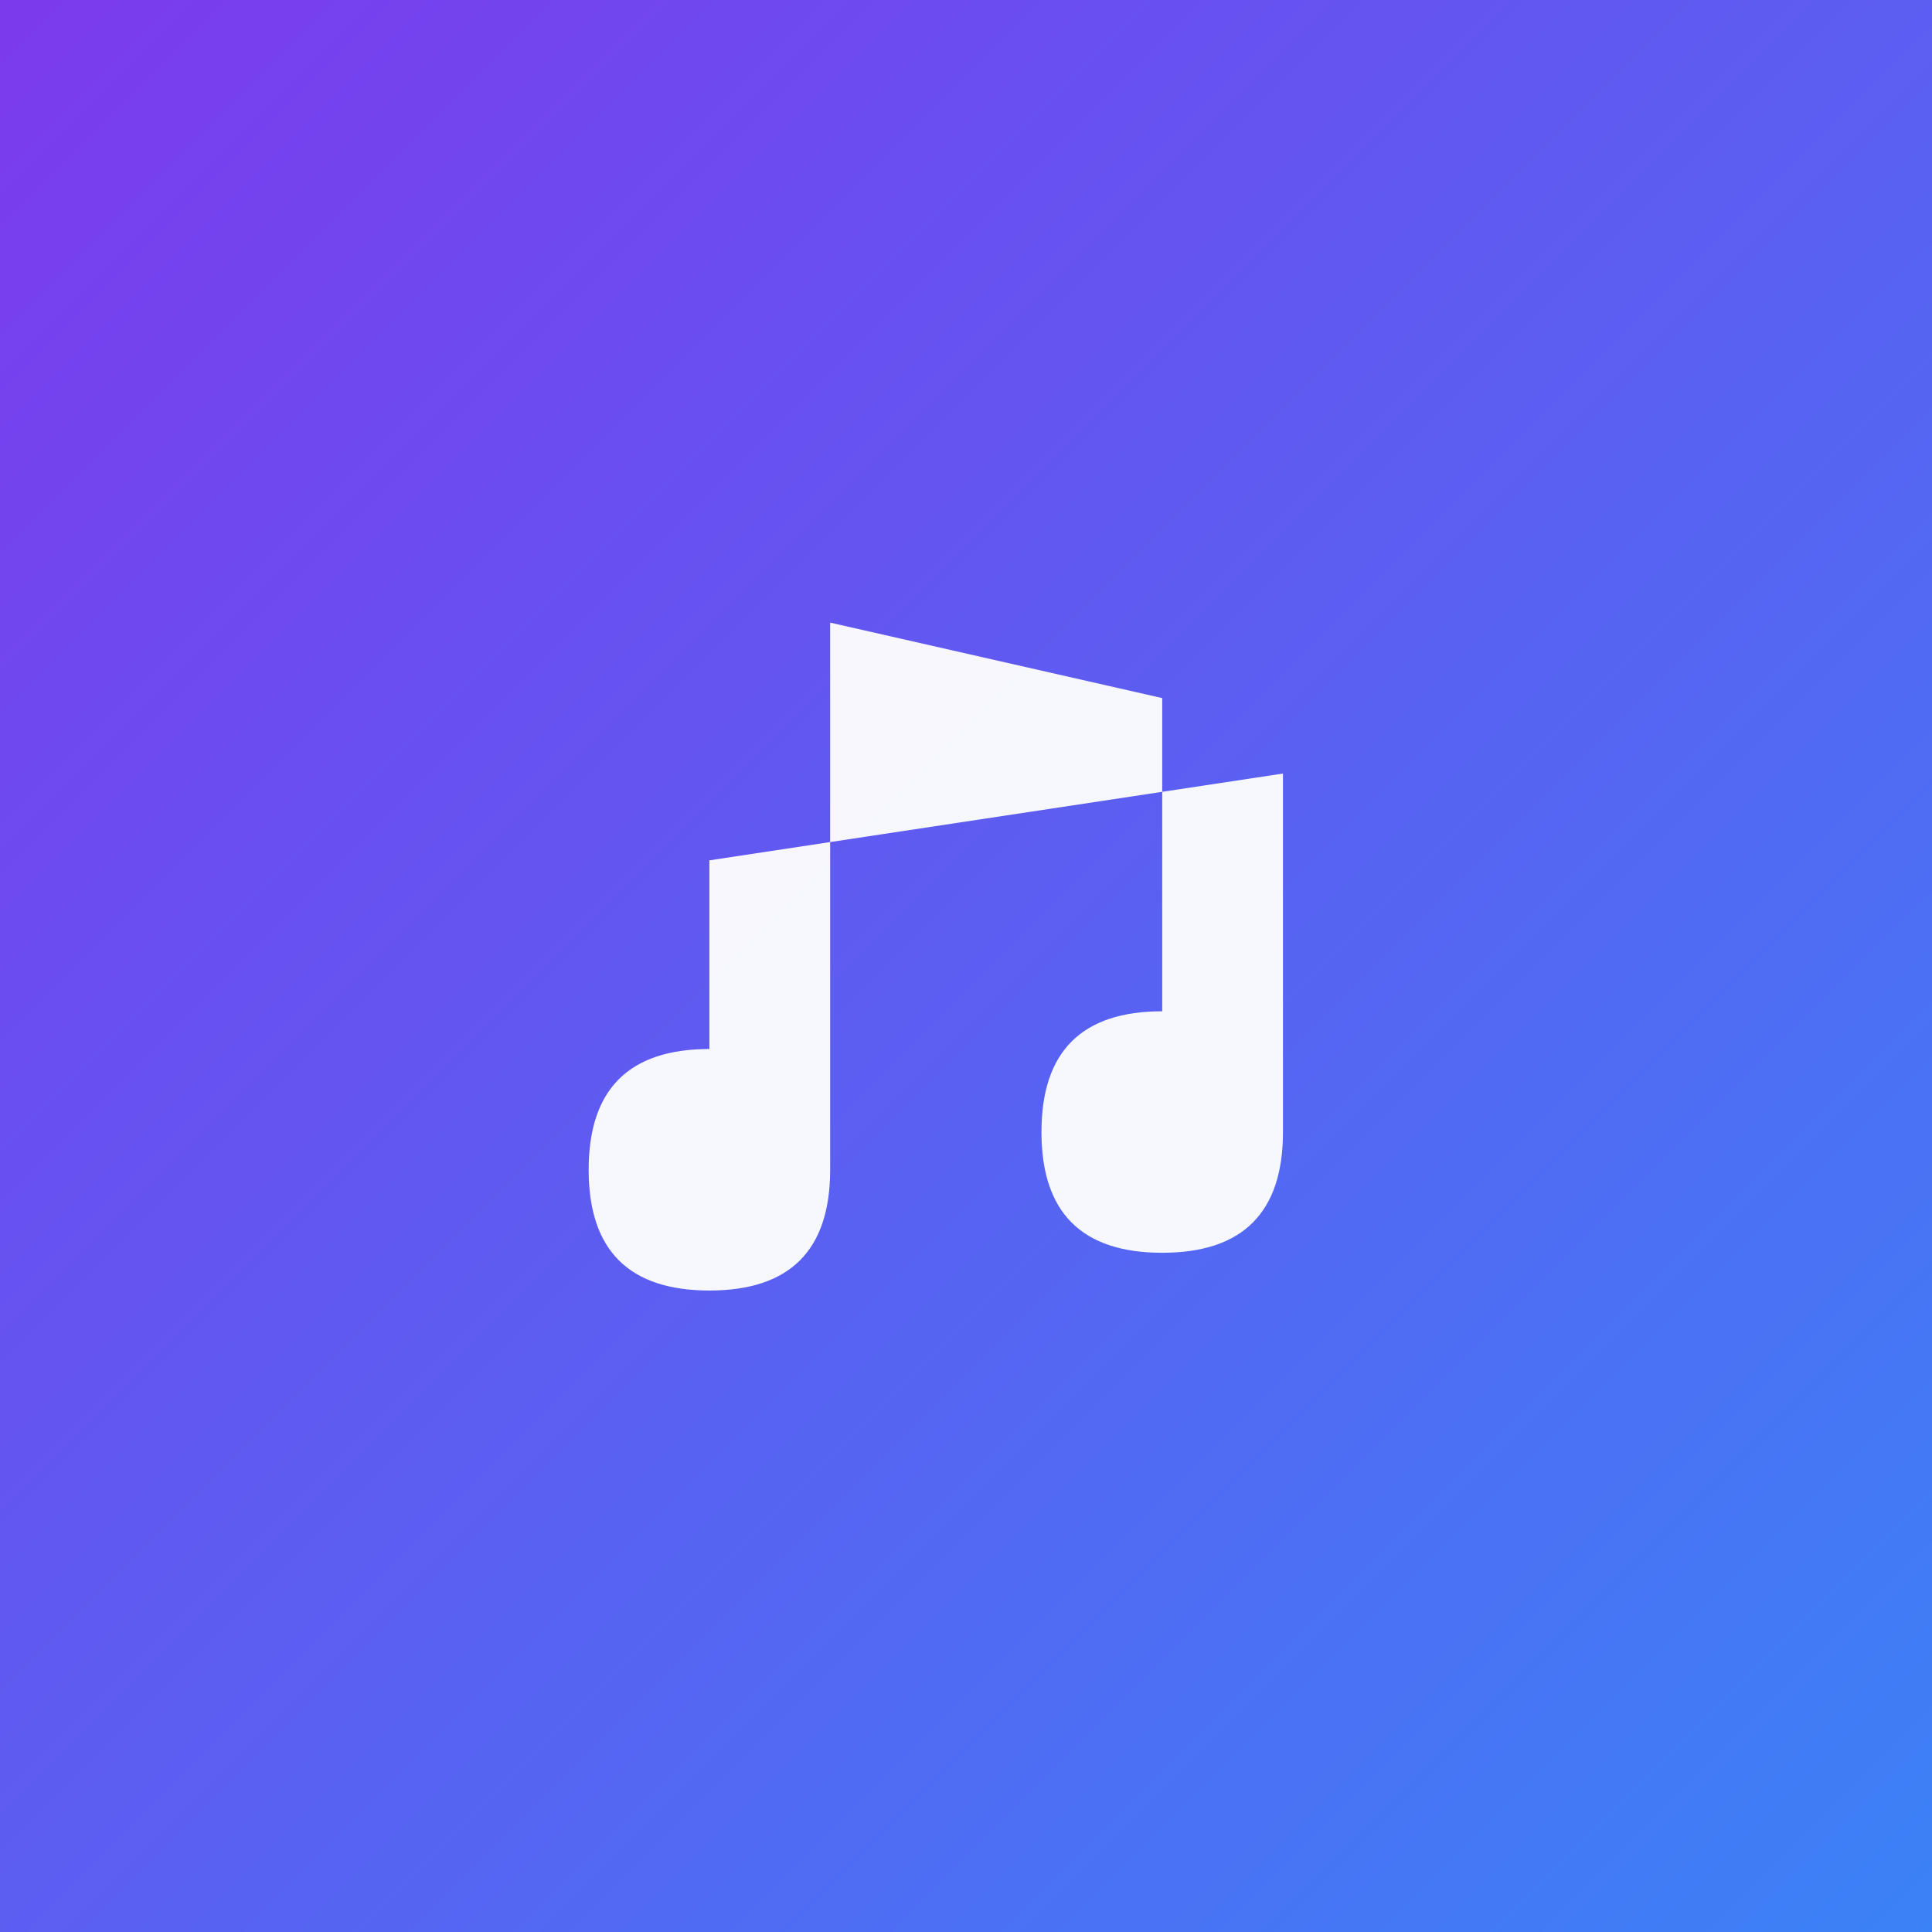
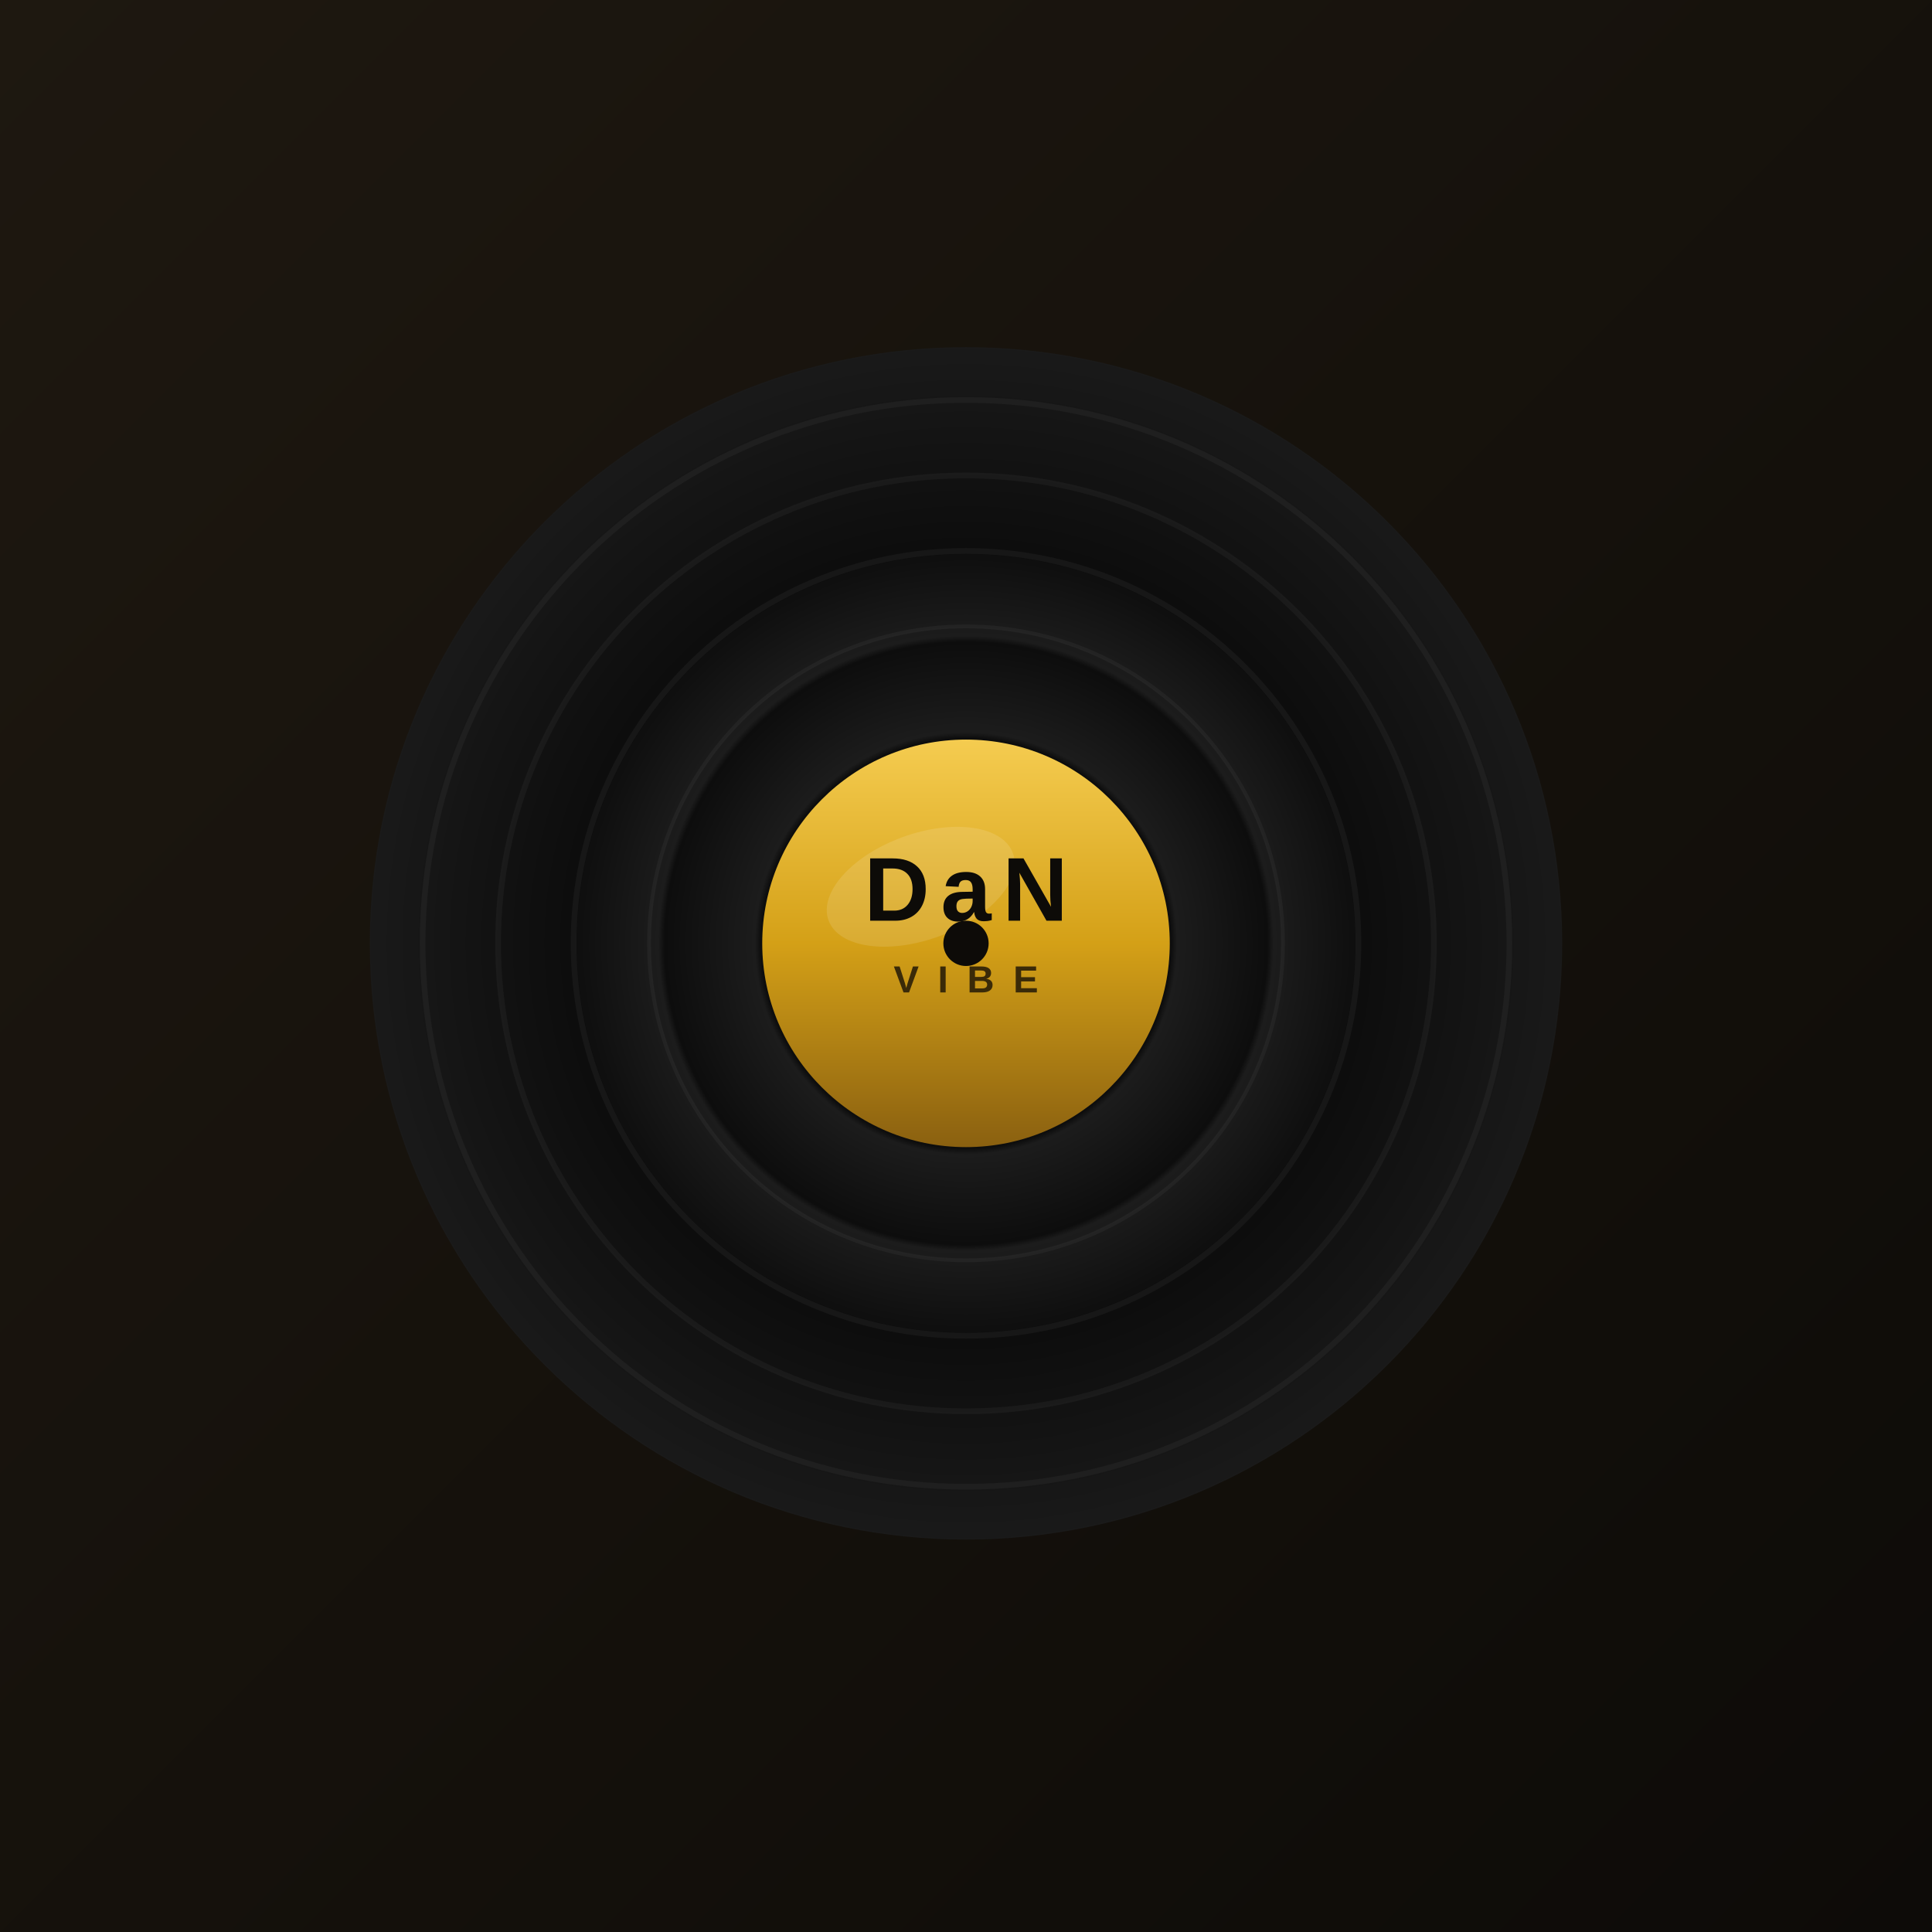
<svg xmlns="http://www.w3.org/2000/svg" viewBox="0 0 512 512">
-   <rect width="512" height="512" fill="url(#gm)" />
  <defs>
-     <linearGradient id="gm" x1="0" y1="0" x2="1" y2="1">
-       <stop offset="0%" stop-color="#7c3aed" />
-       <stop offset="100%" stop-color="#3b82f6" />
+     <linearGradient id="bgM" x1="0" y1="0" x2="1" y2="1">
+       <stop offset="0%" stop-color="#1e1810" />
+       <stop offset="100%" stop-color="#0d0b08" />
    </linearGradient>
+     <linearGradient id="goldM" x1="0" y1="0" x2="0" y2="1">
+       <stop offset="0%" stop-color="#f5cc50" />
+       <stop offset="50%" stop-color="#d4a017" />
+       <stop offset="100%" stop-color="#8a6010" />
+     </linearGradient>
+     <radialGradient id="vinylM" cx="50%" cy="50%" r="50%">
+       <stop offset="0%" stop-color="#2a2520" />
+       <stop offset="18%" stop-color="#111" />
+       <stop offset="19%" stop-color="#1c1c1c" />
+       <stop offset="34%" stop-color="#0d0d0d" />
+       <stop offset="35%" stop-color="#1c1c1c" />
+       <stop offset="50%" stop-color="#0d0d0d" />
+       <stop offset="51%" stop-color="#1c1c1c" />
+       <stop offset="66%" stop-color="#0d0d0d" />
+       <stop offset="100%" stop-color="#1a1a1a" />
+     </radialGradient>
  </defs>
-   <path d="M220 165 L220 310 Q220 342 188 342 Q156 342 156 310 Q156 278 188 278 L188 228 L340 205 L340 300 Q340 332 308 332 Q276 332 276 300 Q276 268 308 268 L308 185 Z" fill="white" opacity="0.95" />
+   <rect width="512" height="512" fill="url(#bgM)" />
+   <circle cx="256" cy="250" r="158" fill="url(#vinylM)" />
+   <circle cx="256" cy="250" r="144" fill="none" stroke="rgba(255,255,255,0.04)" stroke-width="1.5" />
+   <circle cx="256" cy="250" r="124" fill="none" stroke="rgba(255,255,255,0.04)" stroke-width="1.5" />
+   <circle cx="256" cy="250" r="104" fill="none" stroke="rgba(255,255,255,0.04)" stroke-width="1.5" />
+   <circle cx="256" cy="250" r="84" fill="none" stroke="rgba(255,255,255,0.04)" stroke-width="1" />
+   <circle cx="256" cy="250" r="54" fill="url(#goldM)" />
+   <ellipse cx="244" cy="235" rx="26" ry="14" fill="rgba(255,255,255,0.12)" transform="rotate(-20,244,235)" />
+   <circle cx="256" cy="250" r="6" fill="#0d0b08" />
+   <text x="256" y="244" text-anchor="middle" font-family="Impact,'Arial Narrow',Arial,sans-serif" font-size="24" font-weight="900" fill="#0d0b08" letter-spacing="3">DaN</text>
+   <text x="256" y="263" text-anchor="middle" font-family="'Arial Narrow',Arial,sans-serif" font-size="10" font-weight="700" fill="#3a2a08" letter-spacing="5">VIBE</text>
</svg>
